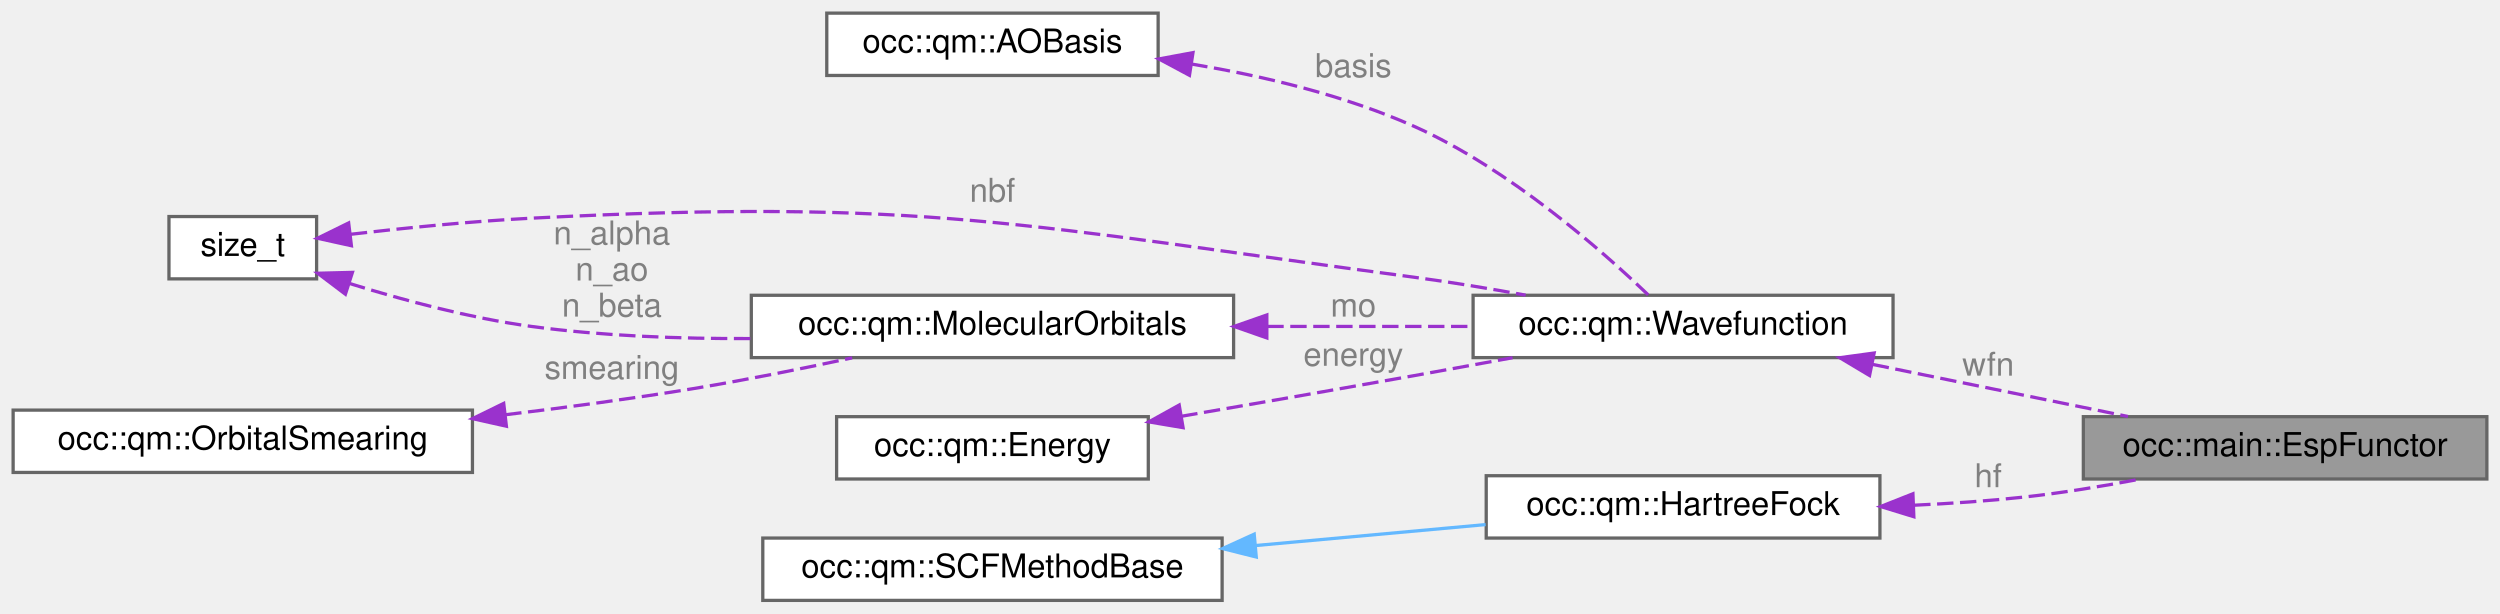
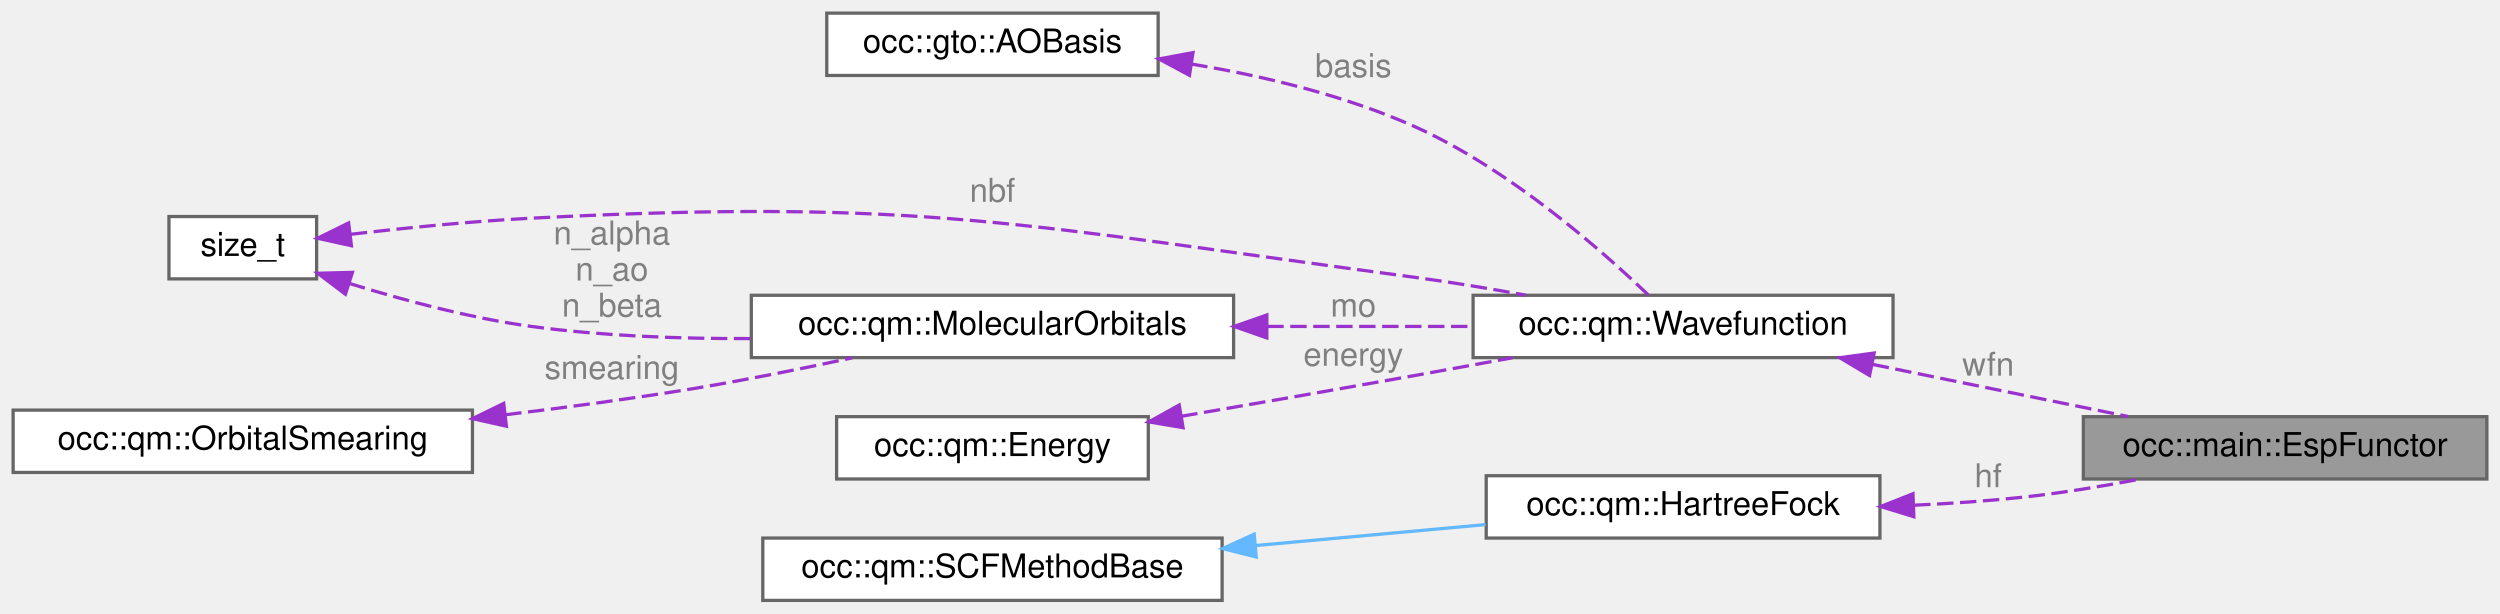
<svg xmlns="http://www.w3.org/2000/svg" xmlns:xlink="http://www.w3.org/1999/xlink" width="762pt" height="187pt" viewBox="0.00 0.00 762.00 187.00">
  <g id="graph0" class="graph" transform="scale(1 1) rotate(0) translate(4 183)">
    <g id="Node000001" class="node">
      <g id="a_Node000001">
        <a xlink:title=" ">
          <polygon fill="#999999" stroke="#666666" points="754,-56 631,-56 631,-37 754,-37 754,-56" />
          <text text-anchor="middle" x="692.5" y="-44" font-family="Helvetica,sans-Serif" font-size="10.00">occ::main::EspFunctor</text>
        </a>
      </g>
    </g>
    <g id="Node000002" class="node">
      <g id="a_Node000002">
        <a xlink:href="structocc_1_1qm_1_1Wavefunction.html" target="_top" xlink:title=" ">
          <polygon fill="white" stroke="#666666" points="573,-93 445,-93 445,-74 573,-74 573,-93" />
          <text text-anchor="middle" x="509" y="-81" font-family="Helvetica,sans-Serif" font-size="10.00">occ::qm::Wavefunction</text>
        </a>
      </g>
    </g>
    <g id="edge1_Node000001_Node000002" class="edge">
      <g id="a_edge1_Node000001_Node000002">
        <a xlink:title=" ">
          <path fill="none" stroke="#9a32cd" stroke-dasharray="5,2" d="M566.82,-71.92C591.83,-66.82 620.85,-60.9 644.6,-56.06" />
          <polygon fill="#9a32cd" stroke="#9a32cd" points="565.84,-68.54 556.74,-73.97 567.24,-75.4 565.84,-68.54" />
        </a>
      </g>
      <text text-anchor="middle" x="602" y="-68.5" font-family="Helvetica,sans-Serif" font-size="10.00" fill="grey"> wfn</text>
    </g>
    <g id="Node000003" class="node">
      <g id="a_Node000003">
-         <a xlink:href="classocc_1_1qm_1_1AOBasis.html" target="_top" xlink:title=" ">
+         <a xlink:href="classocc_1_1gto_1_1AOBasis.html" target="_top" xlink:title=" ">
          <polygon fill="white" stroke="#666666" points="349,-179 248,-179 248,-160 349,-160 349,-179" />
-           <text text-anchor="middle" x="298.5" y="-167" font-family="Helvetica,sans-Serif" font-size="10.00">occ::qm::AOBasis</text>
+           <text text-anchor="middle" x="298.5" y="-167" font-family="Helvetica,sans-Serif" font-size="10.00">occ::gto::AOBasis</text>
        </a>
      </g>
    </g>
    <g id="edge2_Node000002_Node000003" class="edge">
      <g id="a_edge2_Node000002_Node000003">
        <a xlink:title=" ">
          <path fill="none" stroke="#9a32cd" stroke-dasharray="5,2" d="M359.1,-163.5C381.11,-159.83 405.83,-153.94 427,-144.5 455.94,-131.59 484.23,-106.68 498.47,-93.02" />
          <polygon fill="#9a32cd" stroke="#9a32cd" points="358.55,-160.04 349.21,-165.03 359.62,-166.96 358.55,-160.04" />
        </a>
      </g>
      <text text-anchor="middle" x="408.5" y="-159.5" font-family="Helvetica,sans-Serif" font-size="10.00" fill="grey"> basis</text>
    </g>
    <g id="Node000004" class="node">
      <g id="a_Node000004">
        <a xlink:title=" ">
          <polygon fill="white" stroke="#666666" points="92.5,-117 47.5,-117 47.5,-98 92.5,-98 92.5,-117" />
          <text text-anchor="middle" x="70" y="-105" font-family="Helvetica,sans-Serif" font-size="10.00">size_t</text>
        </a>
      </g>
    </g>
    <g id="edge3_Node000002_Node000004" class="edge">
      <g id="a_edge3_Node000002_Node000004">
        <a xlink:title=" ">
          <path fill="none" stroke="#9a32cd" stroke-dasharray="5,2" d="M102.93,-111.6C119.35,-113.51 139.71,-115.56 158,-116.5 277.66,-122.67 308.23,-114.32 427,-98.5 438.06,-97.03 449.9,-95.06 461.01,-93.04" />
          <polygon fill="#9a32cd" stroke="#9a32cd" points="103.11,-108.1 92.76,-110.38 102.27,-115.05 103.11,-108.1" />
        </a>
      </g>
      <text text-anchor="middle" x="298.5" y="-121.5" font-family="Helvetica,sans-Serif" font-size="10.00" fill="grey"> nbf</text>
    </g>
    <g id="Node000005" class="node">
      <g id="a_Node000005">
        <a xlink:href="structocc_1_1qm_1_1MolecularOrbitals.html" target="_top" xlink:title=" ">
          <polygon fill="white" stroke="#666666" points="372,-93 225,-93 225,-74 372,-74 372,-93" />
          <text text-anchor="middle" x="298.5" y="-81" font-family="Helvetica,sans-Serif" font-size="10.00">occ::qm::MolecularOrbitals</text>
        </a>
      </g>
    </g>
    <g id="edge5_Node000005_Node000004" class="edge">
      <g id="a_edge5_Node000005_Node000004">
        <a xlink:title=" ">
          <path fill="none" stroke="#9a32cd" stroke-dasharray="5,2" d="M102.43,-96.63C118.78,-91.54 139.23,-86.04 158,-83.5 179.6,-80.58 203.25,-79.71 224.85,-79.81" />
          <polygon fill="#9a32cd" stroke="#9a32cd" points="101.28,-93.32 92.83,-99.71 103.42,-99.98 101.28,-93.32" />
        </a>
      </g>
      <text text-anchor="middle" x="182.5" y="-108.5" font-family="Helvetica,sans-Serif" font-size="10.00" fill="grey"> n_alpha</text>
      <text text-anchor="middle" x="182.5" y="-97.5" font-family="Helvetica,sans-Serif" font-size="10.00" fill="grey">n_ao</text>
      <text text-anchor="middle" x="182.5" y="-86.5" font-family="Helvetica,sans-Serif" font-size="10.00" fill="grey">n_beta</text>
    </g>
    <g id="edge4_Node000002_Node000005" class="edge">
      <g id="a_edge4_Node000002_Node000005">
        <a xlink:title=" ">
          <path fill="none" stroke="#9a32cd" stroke-dasharray="5,2" d="M382.27,-83.5C403.16,-83.5 425.26,-83.5 445,-83.5" />
          <polygon fill="#9a32cd" stroke="#9a32cd" points="382.13,-80 372.13,-83.5 382.13,-87 382.13,-80" />
        </a>
      </g>
      <text text-anchor="middle" x="408.5" y="-86.5" font-family="Helvetica,sans-Serif" font-size="10.00" fill="grey"> mo</text>
    </g>
    <g id="Node000006" class="node">
      <g id="a_Node000006">
        <a xlink:href="structocc_1_1qm_1_1OrbitalSmearing.html" target="_top" xlink:title=" ">
          <polygon fill="white" stroke="#666666" points="140,-58 0,-58 0,-39 140,-39 140,-58" />
          <text text-anchor="middle" x="70" y="-46" font-family="Helvetica,sans-Serif" font-size="10.00">occ::qm::OrbitalSmearing</text>
        </a>
      </g>
    </g>
    <g id="edge6_Node000005_Node000006" class="edge">
      <g id="a_edge6_Node000005_Node000006">
        <a xlink:title=" ">
          <path fill="none" stroke="#9a32cd" stroke-dasharray="5,2" d="M149.98,-56.58C168.72,-58.83 188.6,-61.49 207,-64.5 223,-67.12 240.46,-70.62 255.74,-73.92" />
          <polygon fill="#9a32cd" stroke="#9a32cd" points="150.35,-53.09 140.01,-55.4 149.53,-60.05 150.35,-53.09" />
        </a>
      </g>
      <text text-anchor="middle" x="182.5" y="-67.5" font-family="Helvetica,sans-Serif" font-size="10.00" fill="grey"> smearing</text>
    </g>
    <g id="Node000007" class="node">
      <g id="a_Node000007">
        <a xlink:href="structocc_1_1qm_1_1Energy.html" target="_top" xlink:title=" ">
          <polygon fill="white" stroke="#666666" points="346,-56 251,-56 251,-37 346,-37 346,-56" />
          <text text-anchor="middle" x="298.5" y="-44" font-family="Helvetica,sans-Serif" font-size="10.00">occ::qm::Energy</text>
        </a>
      </g>
    </g>
    <g id="edge7_Node000002_Node000007" class="edge">
      <g id="a_edge7_Node000002_Node000007">
        <a xlink:title=" ">
          <path fill="none" stroke="#9a32cd" stroke-dasharray="5,2" d="M356.06,-56.11C378.2,-59.91 403.8,-64.35 427,-68.5 436.71,-70.24 447.08,-72.13 457.03,-73.96" />
          <polygon fill="#9a32cd" stroke="#9a32cd" points="356.6,-52.65 346.15,-54.41 355.42,-59.55 356.6,-52.65" />
        </a>
      </g>
      <text text-anchor="middle" x="408.5" y="-71.5" font-family="Helvetica,sans-Serif" font-size="10.00" fill="grey"> energy</text>
    </g>
    <g id="Node000008" class="node">
      <g id="a_Node000008">
        <a xlink:href="classocc_1_1qm_1_1HartreeFock.html" target="_top" xlink:title=" ">
          <polygon fill="white" stroke="#666666" points="569,-38 449,-38 449,-19 569,-19 569,-38" />
          <text text-anchor="middle" x="509" y="-26" font-family="Helvetica,sans-Serif" font-size="10.00">occ::qm::HartreeFock</text>
        </a>
      </g>
    </g>
    <g id="edge8_Node000001_Node000008" class="edge">
      <g id="a_edge8_Node000001_Node000008">
        <a xlink:title=" ">
          <path fill="none" stroke="#9a32cd" stroke-dasharray="5,2" d="M579.43,-29.01C590.68,-29.53 602.18,-30.32 613,-31.5 624.45,-32.75 636.72,-34.77 648.09,-36.92" />
          <polygon fill="#9a32cd" stroke="#9a32cd" points="579.34,-25.5 569.21,-28.61 579.06,-32.5 579.34,-25.5" />
        </a>
      </g>
      <text text-anchor="middle" x="602" y="-34.5" font-family="Helvetica,sans-Serif" font-size="10.00" fill="grey"> hf</text>
    </g>
    <g id="Node000009" class="node">
      <g id="a_Node000009">
        <a xlink:href="classocc_1_1qm_1_1SCFMethodBase.html" target="_top" xlink:title=" ">
          <polygon fill="white" stroke="#666666" points="368.5,-19 228.5,-19 228.5,0 368.5,0 368.5,-19" />
          <text text-anchor="middle" x="298.5" y="-7" font-family="Helvetica,sans-Serif" font-size="10.00">occ::qm::SCFMethodBase</text>
        </a>
      </g>
    </g>
    <g id="edge9_Node000008_Node000009" class="edge">
      <g id="a_edge9_Node000008_Node000009">
        <a xlink:title=" ">
          <path fill="none" stroke="#63b8ff" d="M378.82,-16.73C402.07,-18.85 427.07,-21.12 448.82,-23.11" />
          <polygon fill="#63b8ff" stroke="#63b8ff" points="378.91,-13.22 368.64,-15.8 378.28,-20.19 378.91,-13.22" />
        </a>
      </g>
    </g>
  </g>
</svg>
